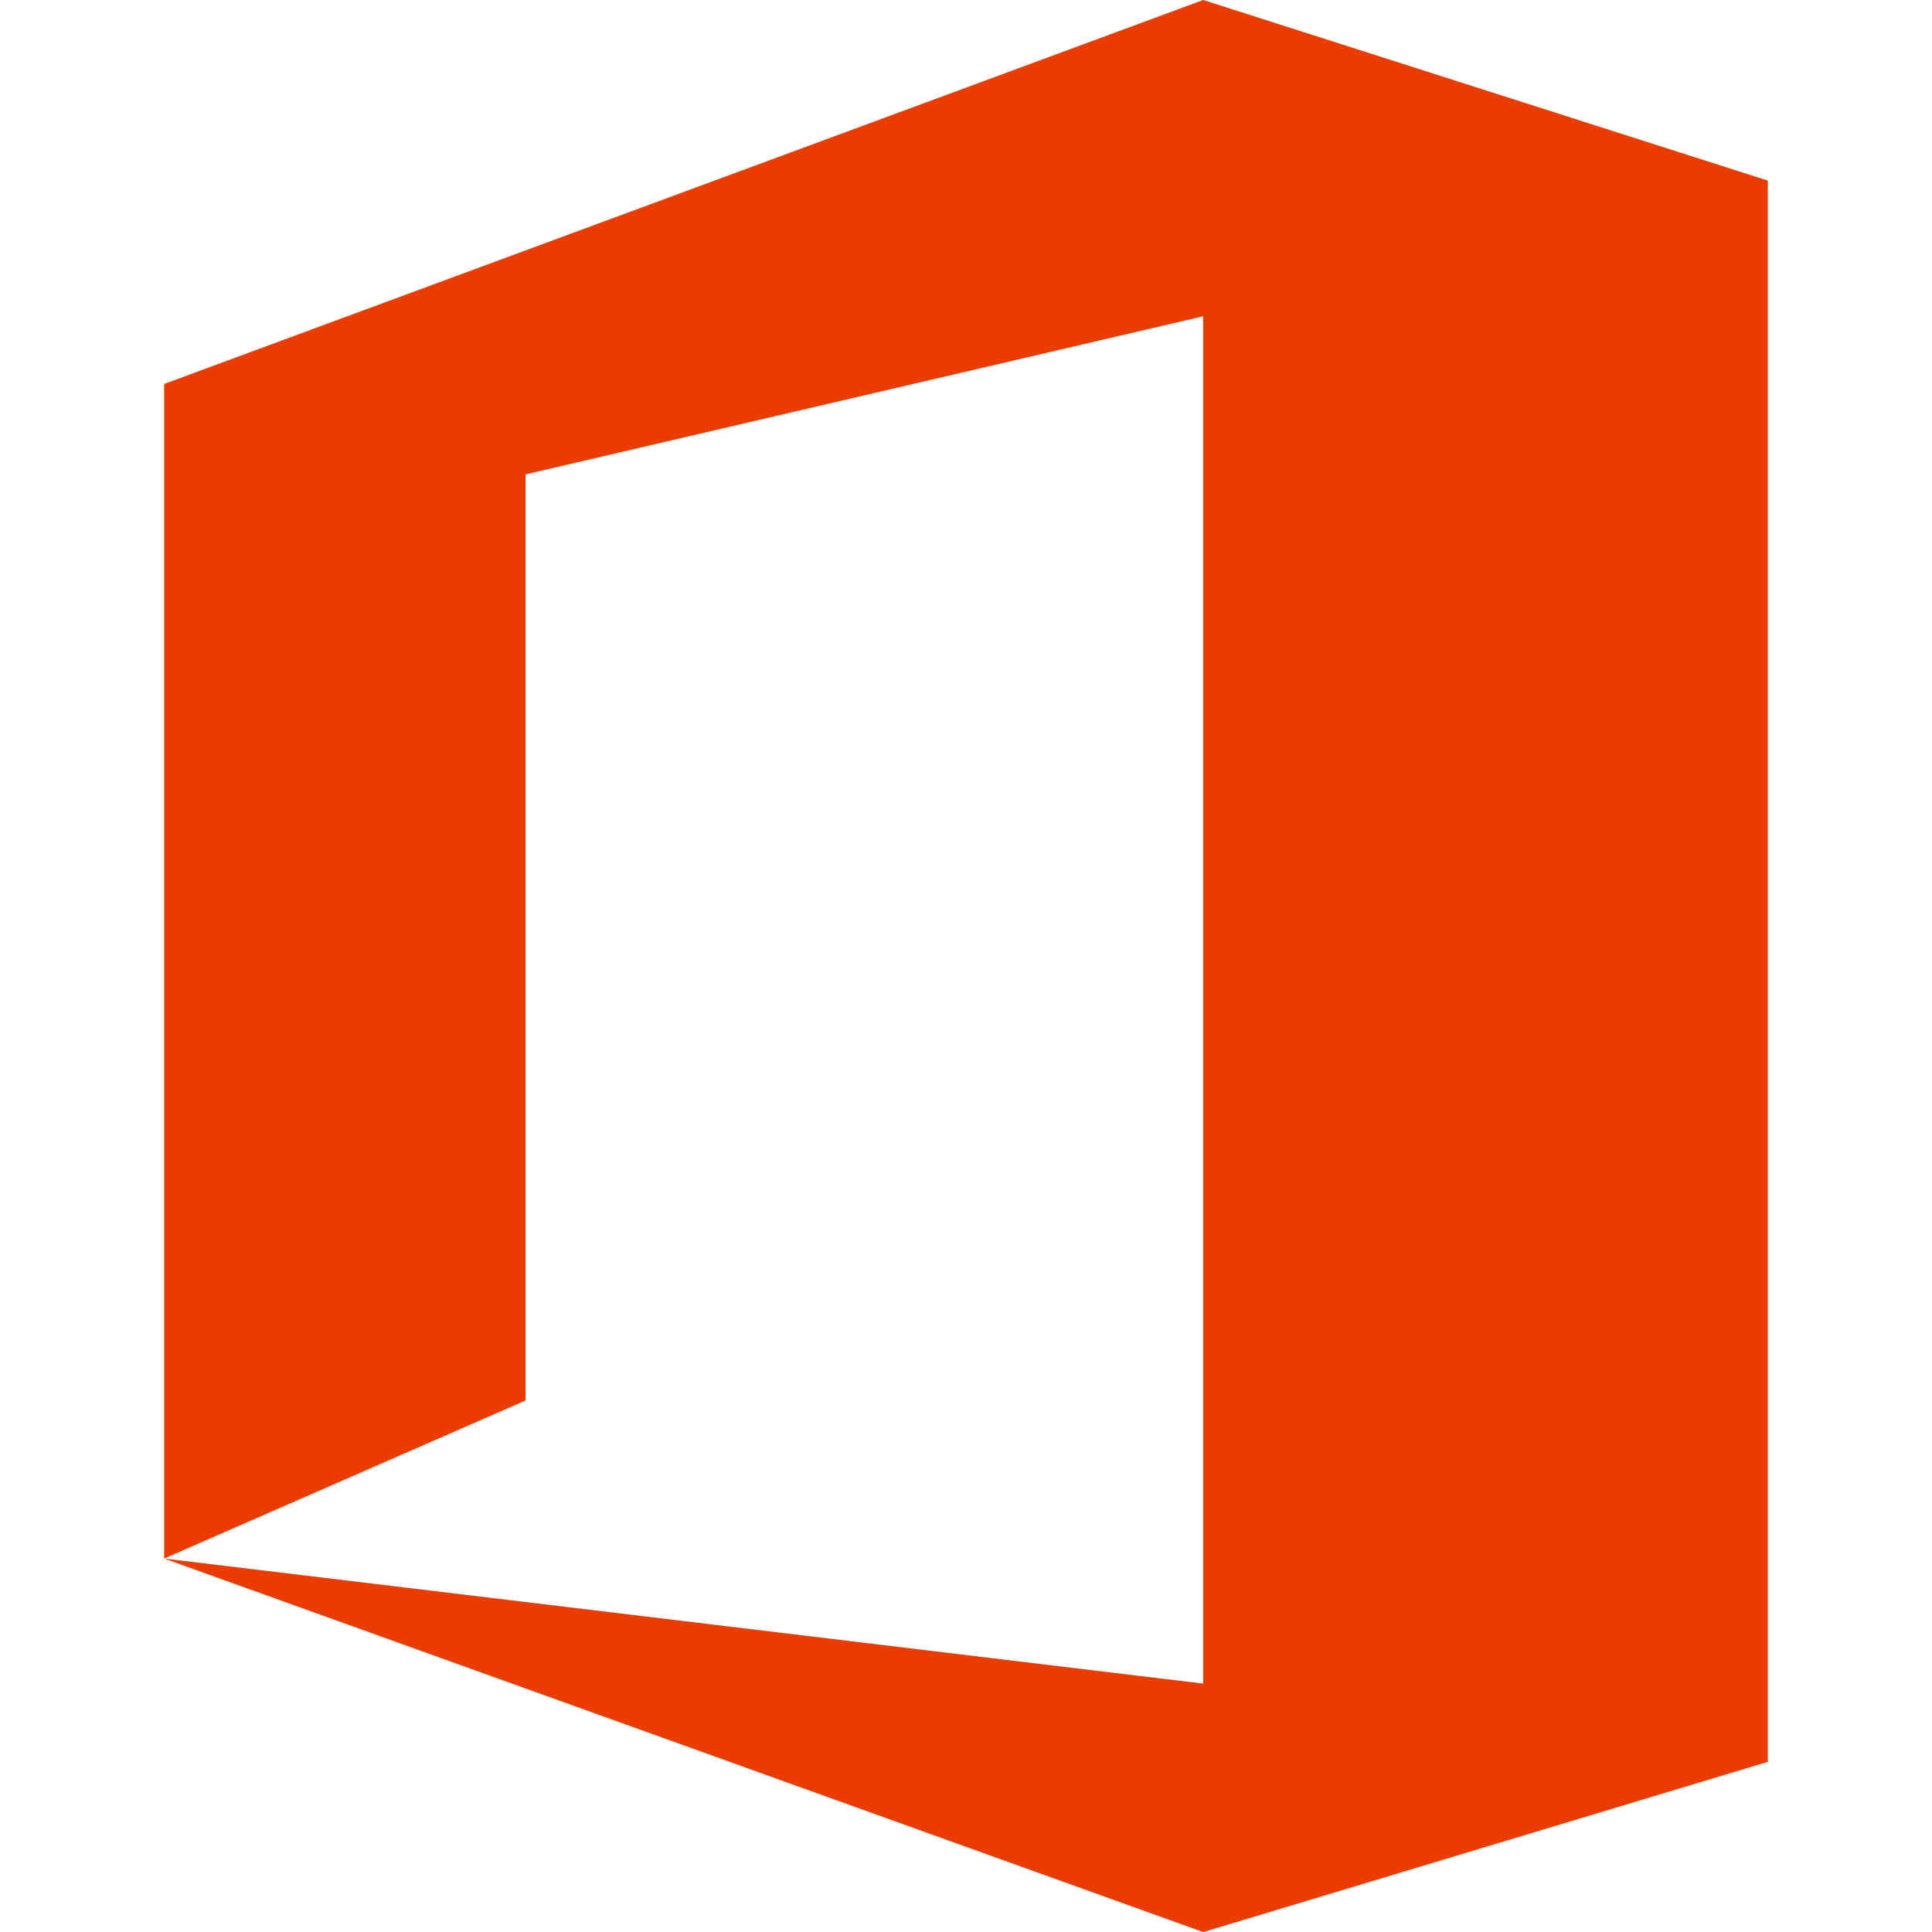
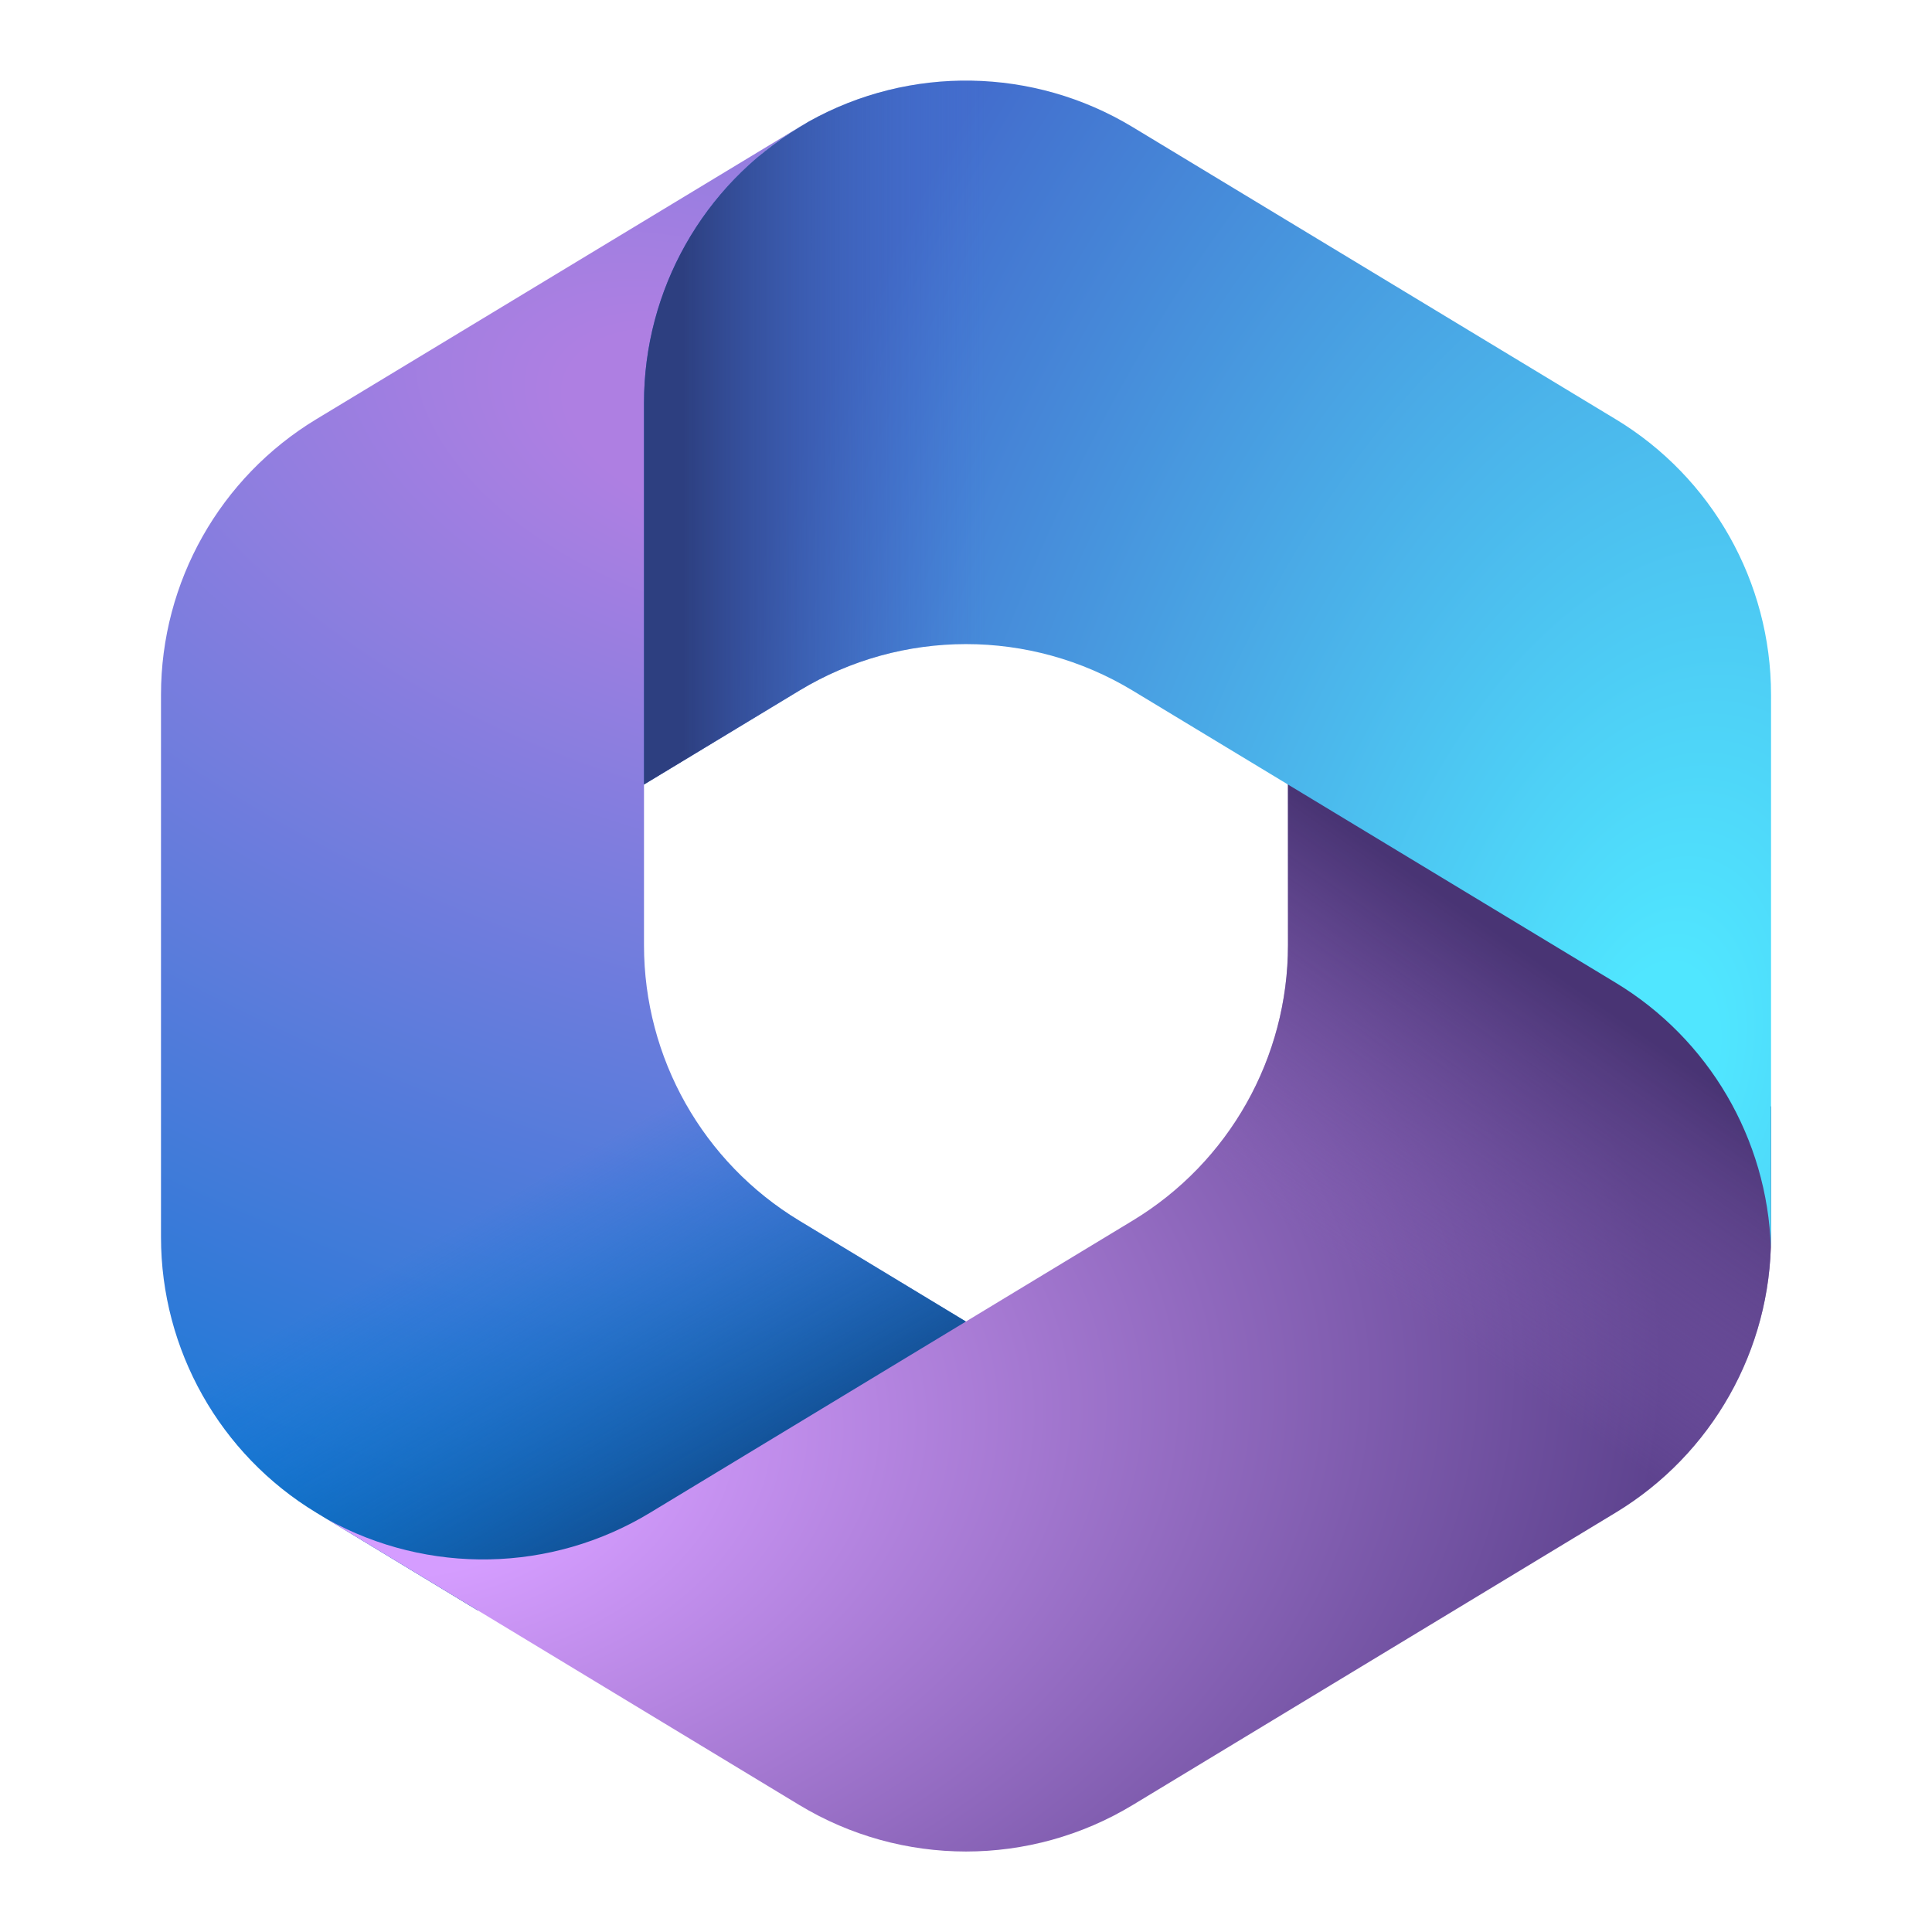
- <svg xmlns="http://www.w3.org/2000/svg" aria-hidden="true" class="gitea-microsoftonline__svg gitea-microsoftonline__gitea-microsoftonline svg gitea-microsoftonline" viewBox="0 0 2075 2499.8" width="16" height="16">
-   <path fill="#eb3c00" d="M0 2016.6V496.8L1344.4 0 2075 233.7v2045.9l-730.6 220.3zl1344.4 161.8V409.2L467.6 613.8v1198.3z" />
+ <svg xmlns="http://www.w3.org/2000/svg" fill="none" viewBox="0 0 48 48" class="svg gitea-microsoftonline" width="16" height="16" aria-hidden="true">
+   <path fill="url(#gitea-microsoftonline__a)" d="m20.084 3.026-.224.136a8 8 0 0 0-1.009.722l.648-.456H25L26 11l-5 5-5 3.475v4.008a8 8 0 0 0 3.857 6.844l5.264 3.186L14 40h-2.145l-3.998-2.42A8 8 0 0 1 4 30.737V17.26a8 8 0 0 1 3.86-6.846l12-7.258q.111-.068.224-.131Z" />
+   <path fill="url(#gitea-microsoftonline__b)" d="m20.084 3.026-.224.136a8 8 0 0 0-1.009.722l.648-.456H25L26 11l-5 5-5 3.475v4.008a8 8 0 0 0 3.857 6.844l5.264 3.186L14 40h-2.145l-3.998-2.42A8 8 0 0 1 4 30.737V17.26a8 8 0 0 1 3.86-6.846l12-7.258q.111-.068.224-.131Z" />
+   <path fill="url(#gitea-microsoftonline__c)" d="M32 19v4.48a8 8 0 0 1-3.857 6.844l-12 7.264a8 8 0 0 1-8.008.16l11.722 7.096a8 8 0 0 0 8.286 0l12-7.264A8 8 0 0 0 44 30.736V27.5L43 26z" />
+   <path fill="url(#gitea-microsoftonline__d)" d="M32 19v4.48a8 8 0 0 1-3.857 6.844l-12 7.264a8 8 0 0 1-8.008.16l11.722 7.096a8 8 0 0 0 8.286 0l12-7.264A8 8 0 0 0 44 30.736V27.5L43 26z" />
+   <path fill="url(#gitea-microsoftonline__e)" d="m40.14 10.415-12-7.258a8 8 0 0 0-8.042-.139l-.238.144A8 8 0 0 0 16 10.008v9.483l3.86-2.334a8 8 0 0 1 8.28 0l12 7.258A8 8 0 0 1 43.997 31q.004-.132.004-.263V17.26a8 8 0 0 0-3.86-6.845Z" />
+   <path fill="url(#gitea-microsoftonline__f)" d="m40.14 10.415-12-7.258a8 8 0 0 0-8.042-.139l-.238.144A8 8 0 0 0 16 10.008v9.483l3.86-2.334a8 8 0 0 1 8.28 0l12 7.258A8 8 0 0 1 43.997 31q.004-.132.004-.263V17.26a8 8 0 0 0-3.86-6.845Z" />
+   <path fill="url(#gitea-microsoftonline__g)" d="M4.004 30.998" />
+   <path fill="url(#gitea-microsoftonline__h)" d="M4.004 30.998" />
+   <defs>
+     <radialGradient id="gitea-microsoftonline__a" cx="0" cy="0" r="1" gradientTransform="rotate(110.528 5.021 11.358)scale(33.3657 58.1966)" gradientUnits="userSpaceOnUse">
+       <stop offset=".064" stop-color="#AE7FE2" />
+       <stop offset="1" stop-color="#0078D4" />
+     </radialGradient>
+     <radialGradient id="gitea-microsoftonline__c" cx="0" cy="0" r="1" gradientTransform="matrix(30.7198 -4.51832 2.98465 20.29248 10.43 36.351)" gradientUnits="userSpaceOnUse">
+       <stop offset=".134" stop-color="#D59DFF" />
+       <stop offset="1" stop-color="#5E438F" />
+     </radialGradient>
+     <radialGradient id="gitea-microsoftonline__e" cx="0" cy="0" r="1" gradientTransform="matrix(-24.1583 -6.12555 10.3118 -40.66824 41.055 26.504)" gradientUnits="userSpaceOnUse">
+       <stop offset=".058" stop-color="#50E6FF" />
+       <stop offset="1" stop-color="#436DCD" />
+     </radialGradient>
+     <radialGradient id="gitea-microsoftonline__g" cx="0" cy="0" r="1" gradientTransform="matrix(-24.1583 -6.12555 10.3118 -40.66824 41.055 26.504)" gradientUnits="userSpaceOnUse">
+       <stop offset=".058" stop-color="#50E6FF" />
+       <stop offset="1" stop-color="#436DCD" />
+     </radialGradient>
+     <linearGradient id="gitea-microsoftonline__b" x1="17.512" x2="12.751" y1="37.868" y2="29.635" gradientUnits="userSpaceOnUse">
+       <stop stop-color="#114A8B" />
+       <stop offset="1" stop-color="#0078D4" stop-opacity="0" />
+     </linearGradient>
+     <linearGradient id="gitea-microsoftonline__d" x1="40.357" x2="35.255" y1="25.377" y2="32.692" gradientUnits="userSpaceOnUse">
+       <stop stop-color="#493474" />
+       <stop offset="1" stop-color="#8C66BA" stop-opacity="0" />
+     </linearGradient>
+     <linearGradient id="gitea-microsoftonline__f" x1="16.976" x2="24.487" y1="3.057" y2="3.057" gradientUnits="userSpaceOnUse">
+       <stop stop-color="#2D3F80" />
+       <stop offset="1" stop-color="#436DCD" stop-opacity="0" />
+     </linearGradient>
+     <linearGradient id="gitea-microsoftonline__h" x1="16.976" x2="24.487" y1="3.057" y2="3.057" gradientUnits="userSpaceOnUse">
+       <stop stop-color="#2D3F80" />
+       <stop offset="1" stop-color="#436DCD" stop-opacity="0" />
+     </linearGradient>
+   </defs>
</svg>
